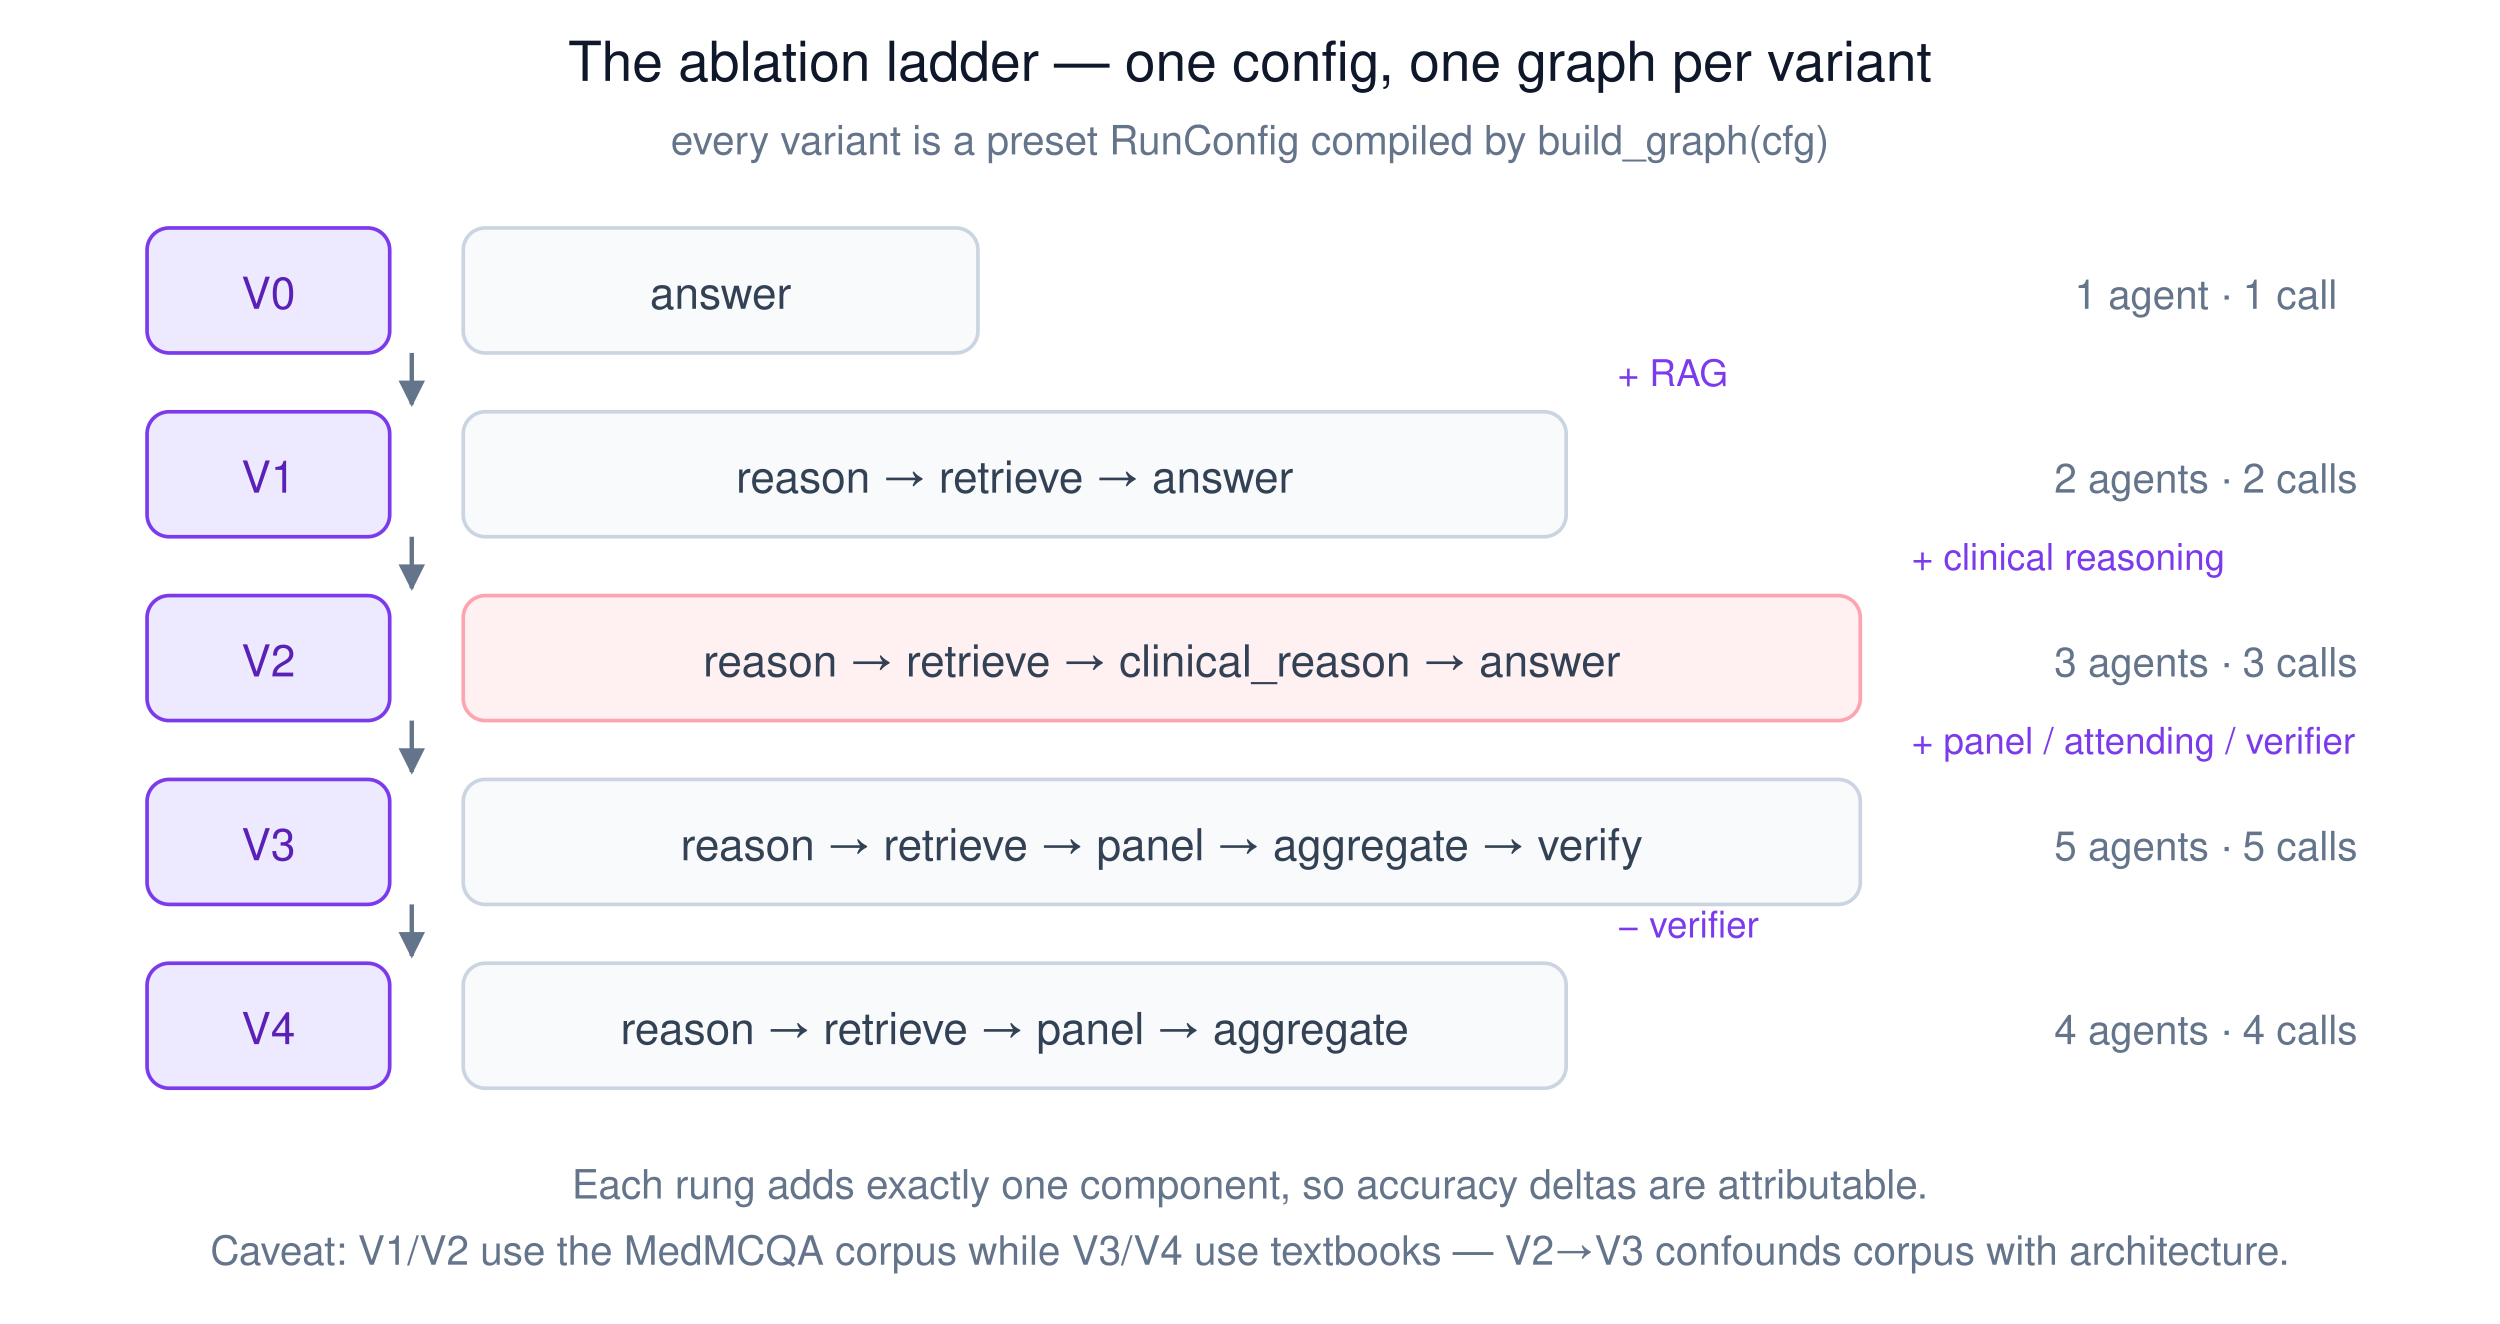
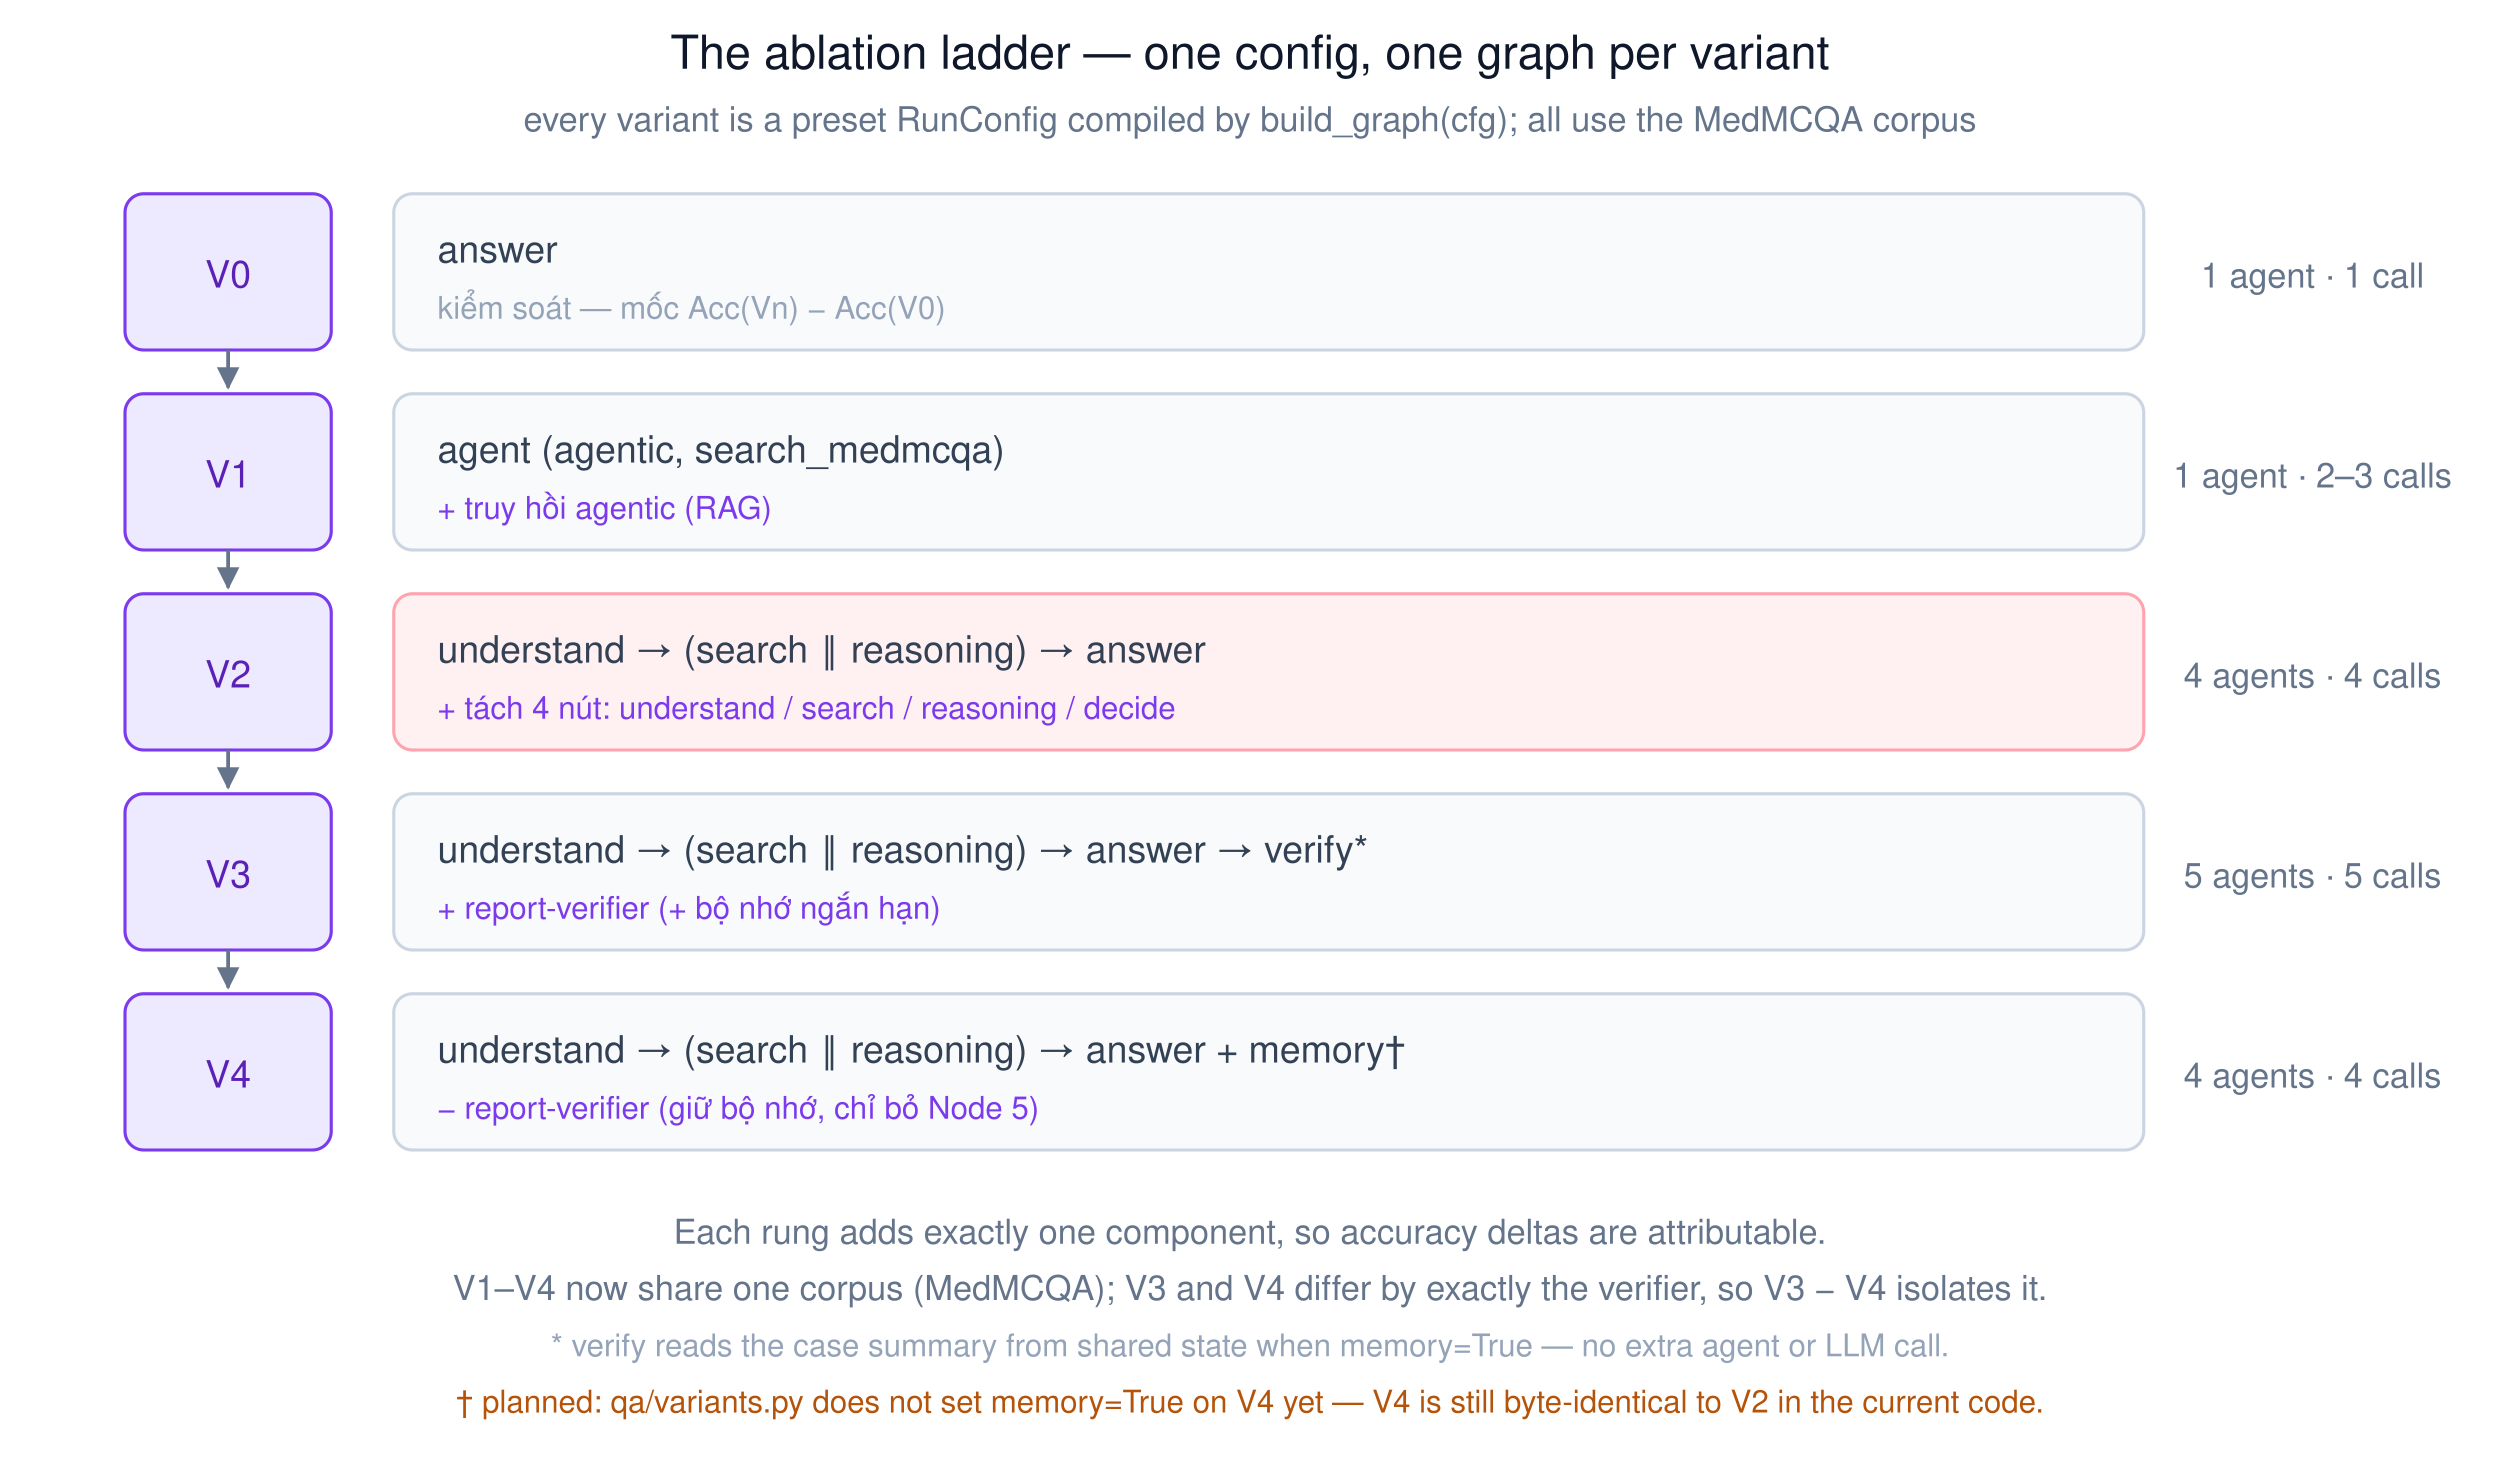
- <svg xmlns="http://www.w3.org/2000/svg" width="680" height="360" viewBox="0 0 680 360" font-family="Helvetica, Arial, sans-serif">
+ <svg xmlns="http://www.w3.org/2000/svg" width="800" height="470" viewBox="0 0 800 470" font-family="Helvetica, Arial, sans-serif">
  <defs>
    <marker id="al" viewBox="0 0 10 10" refX="9" refY="5" markerWidth="6" markerHeight="6" orient="auto-start-reverse">
      <path d="M0,0 L10,5 L0,10 z" fill="#64748B" />
    </marker>
  </defs>
-   <text x="340" y="22" text-anchor="middle" font-size="15" font-weight="500" fill="#0F172A">The ablation ladder — one config, one graph per variant</text>
-   <text x="340" y="42" text-anchor="middle" font-size="11" fill="#64748B">every variant is a preset RunConfig compiled by build_graph(cfg)</text>
-   <rect x="40" y="62" width="66" height="34" rx="6" fill="#EDE9FE" stroke="#7C3AED" />
-   <text x="73" y="84" text-anchor="middle" font-size="12" font-weight="500" fill="#5B21B6">V0</text>
-   <rect x="126" y="62" width="140" height="34" rx="6" fill="#F8FAFC" stroke="#CBD5E1" />
-   <text x="196" y="84" text-anchor="middle" font-size="12" fill="#334155">answer</text>
-   <text x="600" y="84" text-anchor="middle" font-size="11" fill="#64748B">1 agent · 1 call</text>
-   <rect x="40" y="112" width="66" height="34" rx="6" fill="#EDE9FE" stroke="#7C3AED" />
-   <text x="73" y="134" text-anchor="middle" font-size="12" font-weight="500" fill="#5B21B6">V1</text>
-   <rect x="126" y="112" width="300" height="34" rx="6" fill="#F8FAFC" stroke="#CBD5E1" />
-   <text x="276" y="134" text-anchor="middle" font-size="12" fill="#334155">reason → retrieve → answer</text>
-   <text x="600" y="134" text-anchor="middle" font-size="11" fill="#64748B">2 agents · 2 calls</text>
-   <rect x="40" y="162" width="66" height="34" rx="6" fill="#EDE9FE" stroke="#7C3AED" />
-   <text x="73" y="184" text-anchor="middle" font-size="12" font-weight="500" fill="#5B21B6">V2</text>
-   <rect x="126" y="162" width="380" height="34" rx="6" fill="#FFF1F2" stroke="#FDA4AF" />
-   <text x="316" y="184" text-anchor="middle" font-size="12" fill="#334155">reason → retrieve → clinical_reason → answer</text>
-   <text x="600" y="184" text-anchor="middle" font-size="11" fill="#64748B">3 agents · 3 calls</text>
-   <rect x="40" y="212" width="66" height="34" rx="6" fill="#EDE9FE" stroke="#7C3AED" />
-   <text x="73" y="234" text-anchor="middle" font-size="12" font-weight="500" fill="#5B21B6">V3</text>
-   <rect x="126" y="212" width="380" height="34" rx="6" fill="#F8FAFC" stroke="#CBD5E1" />
-   <text x="316" y="234" text-anchor="middle" font-size="12" fill="#334155">reason → retrieve → panel → aggregate → verify</text>
-   <text x="600" y="234" text-anchor="middle" font-size="11" fill="#64748B">5 agents · 5 calls</text>
-   <rect x="40" y="262" width="66" height="34" rx="6" fill="#EDE9FE" stroke="#7C3AED" />
-   <text x="73" y="284" text-anchor="middle" font-size="12" font-weight="500" fill="#5B21B6">V4</text>
-   <rect x="126" y="262" width="300" height="34" rx="6" fill="#F8FAFC" stroke="#CBD5E1" />
-   <text x="276" y="284" text-anchor="middle" font-size="12" fill="#334155">reason → retrieve → panel → aggregate</text>
-   <text x="600" y="284" text-anchor="middle" font-size="11" fill="#64748B">4 agents · 4 calls</text>
-   <line x1="112" y1="96" x2="112" y2="110" stroke="#64748B" stroke-width="1.2" marker-end="url(#al)" />
-   <line x1="112" y1="146" x2="112" y2="160" stroke="#64748B" stroke-width="1.2" marker-end="url(#al)" />
-   <line x1="112" y1="196" x2="112" y2="210" stroke="#64748B" stroke-width="1.2" marker-end="url(#al)" />
-   <line x1="112" y1="246" x2="112" y2="260" stroke="#64748B" stroke-width="1.2" marker-end="url(#al)" />
-   <text x="440" y="105" font-size="10" fill="#7C3AED">+ RAG</text>
-   <text x="520" y="155" font-size="10" fill="#7C3AED">+ clinical reasoning</text>
-   <text x="520" y="205" font-size="10" fill="#7C3AED">+ panel / attending / verifier</text>
-   <text x="440" y="255" font-size="10" fill="#7C3AED">− verifier</text>
-   <text x="340" y="326" text-anchor="middle" font-size="11" fill="#64748B">Each rung adds exactly one component, so accuracy deltas are attributable.</text>
-   <text x="340" y="344" text-anchor="middle" font-size="11" fill="#64748B">Caveat: V1/V2 use the MedMCQA corpus while V3/V4 use textbooks — V2→V3 confounds corpus with architecture.</text>
+   <text x="400" y="22" text-anchor="middle" font-size="15" font-weight="500" fill="#0F172A">The ablation ladder — one config, one graph per variant</text>
+   <text x="400" y="42" text-anchor="middle" font-size="11" fill="#64748B">every variant is a preset RunConfig compiled by build_graph(cfg); all use the MedMCQA corpus</text>
+   <rect x="40" y="62" width="66" height="50" rx="6" fill="#EDE9FE" stroke="#7C3AED" />
+   <text x="73" y="92" text-anchor="middle" font-size="12" font-weight="500" fill="#5B21B6">V0</text>
+   <rect x="126" y="62" width="560" height="50" rx="6" fill="#F8FAFC" stroke="#CBD5E1" />
+   <text x="140" y="84" text-anchor="start" font-size="12" fill="#334155">answer</text>
+   <text x="140" y="102" text-anchor="start" font-size="10" fill="#94A3B8">kiểm soát — mốc Acc(Vn) − Acc(V0)</text>
+   <text x="740" y="92" text-anchor="middle" font-size="11" fill="#64748B">1 agent · 1 call</text>
+   <line x1="73" y1="112" x2="73" y2="124" stroke="#64748B" stroke-width="1.2" marker-end="url(#al)" />
+   <rect x="40" y="126" width="66" height="50" rx="6" fill="#EDE9FE" stroke="#7C3AED" />
+   <text x="73" y="156" text-anchor="middle" font-size="12" font-weight="500" fill="#5B21B6">V1</text>
+   <rect x="126" y="126" width="560" height="50" rx="6" fill="#F8FAFC" stroke="#CBD5E1" />
+   <text x="140" y="148" text-anchor="start" font-size="12" fill="#334155">agent (agentic, search_medmcqa)</text>
+   <text x="140" y="166" text-anchor="start" font-size="10" fill="#7C3AED">+ truy hồi agentic (RAG)</text>
+   <text x="740" y="156" text-anchor="middle" font-size="11" fill="#64748B">1 agent · 2–3 calls</text>
+   <line x1="73" y1="176" x2="73" y2="188" stroke="#64748B" stroke-width="1.2" marker-end="url(#al)" />
+   <rect x="40" y="190" width="66" height="50" rx="6" fill="#EDE9FE" stroke="#7C3AED" />
+   <text x="73" y="220" text-anchor="middle" font-size="12" font-weight="500" fill="#5B21B6">V2</text>
+   <rect x="126" y="190" width="560" height="50" rx="6" fill="#FFF1F2" stroke="#FDA4AF" />
+   <text x="140" y="212" text-anchor="start" font-size="12" fill="#334155">understand → (search ‖ reasoning) → answer</text>
+   <text x="140" y="230" text-anchor="start" font-size="10" fill="#7C3AED">+ tách 4 nút: understand / search / reasoning / decide</text>
+   <text x="740" y="220" text-anchor="middle" font-size="11" fill="#64748B">4 agents · 4 calls</text>
+   <line x1="73" y1="240" x2="73" y2="252" stroke="#64748B" stroke-width="1.2" marker-end="url(#al)" />
+   <rect x="40" y="254" width="66" height="50" rx="6" fill="#EDE9FE" stroke="#7C3AED" />
+   <text x="73" y="284" text-anchor="middle" font-size="12" font-weight="500" fill="#5B21B6">V3</text>
+   <rect x="126" y="254" width="560" height="50" rx="6" fill="#F8FAFC" stroke="#CBD5E1" />
+   <text x="140" y="276" text-anchor="start" font-size="12" fill="#334155">understand → (search ‖ reasoning) → answer → verify*</text>
+   <text x="140" y="294" text-anchor="start" font-size="10" fill="#7C3AED">+ report-verifier (+ bộ nhớ ngắn hạn)</text>
+   <text x="740" y="284" text-anchor="middle" font-size="11" fill="#64748B">5 agents · 5 calls</text>
+   <line x1="73" y1="304" x2="73" y2="316" stroke="#64748B" stroke-width="1.2" marker-end="url(#al)" />
+   <rect x="40" y="318" width="66" height="50" rx="6" fill="#EDE9FE" stroke="#7C3AED" />
+   <text x="73" y="348" text-anchor="middle" font-size="12" font-weight="500" fill="#5B21B6">V4</text>
+   <rect x="126" y="318" width="560" height="50" rx="6" fill="#F8FAFC" stroke="#CBD5E1" />
+   <text x="140" y="340" text-anchor="start" font-size="12" fill="#334155">understand → (search ‖ reasoning) → answer + memory†</text>
+   <text x="140" y="358" text-anchor="start" font-size="10" fill="#7C3AED">− report-verifier (giữ bộ nhớ, chỉ bỏ Node 5)</text>
+   <text x="740" y="348" text-anchor="middle" font-size="11" fill="#64748B">4 agents · 4 calls</text>
+   <text x="400" y="398" text-anchor="middle" font-size="11" fill="#64748B">Each rung adds exactly one component, so accuracy deltas are attributable.</text>
+   <text x="400" y="416" text-anchor="middle" font-size="11" fill="#64748B">V1–V4 now share one corpus (MedMCQA); V3 and V4 differ by exactly the verifier, so V3 − V4 isolates it.</text>
+   <text x="400" y="434" text-anchor="middle" font-size="10" fill="#94A3B8">* verify reads the case summary from shared state when memory=True — no extra agent or LLM call.</text>
+   <text x="400" y="452" text-anchor="middle" font-size="10" fill="#B45309">† planned: qa/variants.py does not set memory=True on V4 yet — V4 is still byte-identical to V2 in the current code.</text>
</svg>
